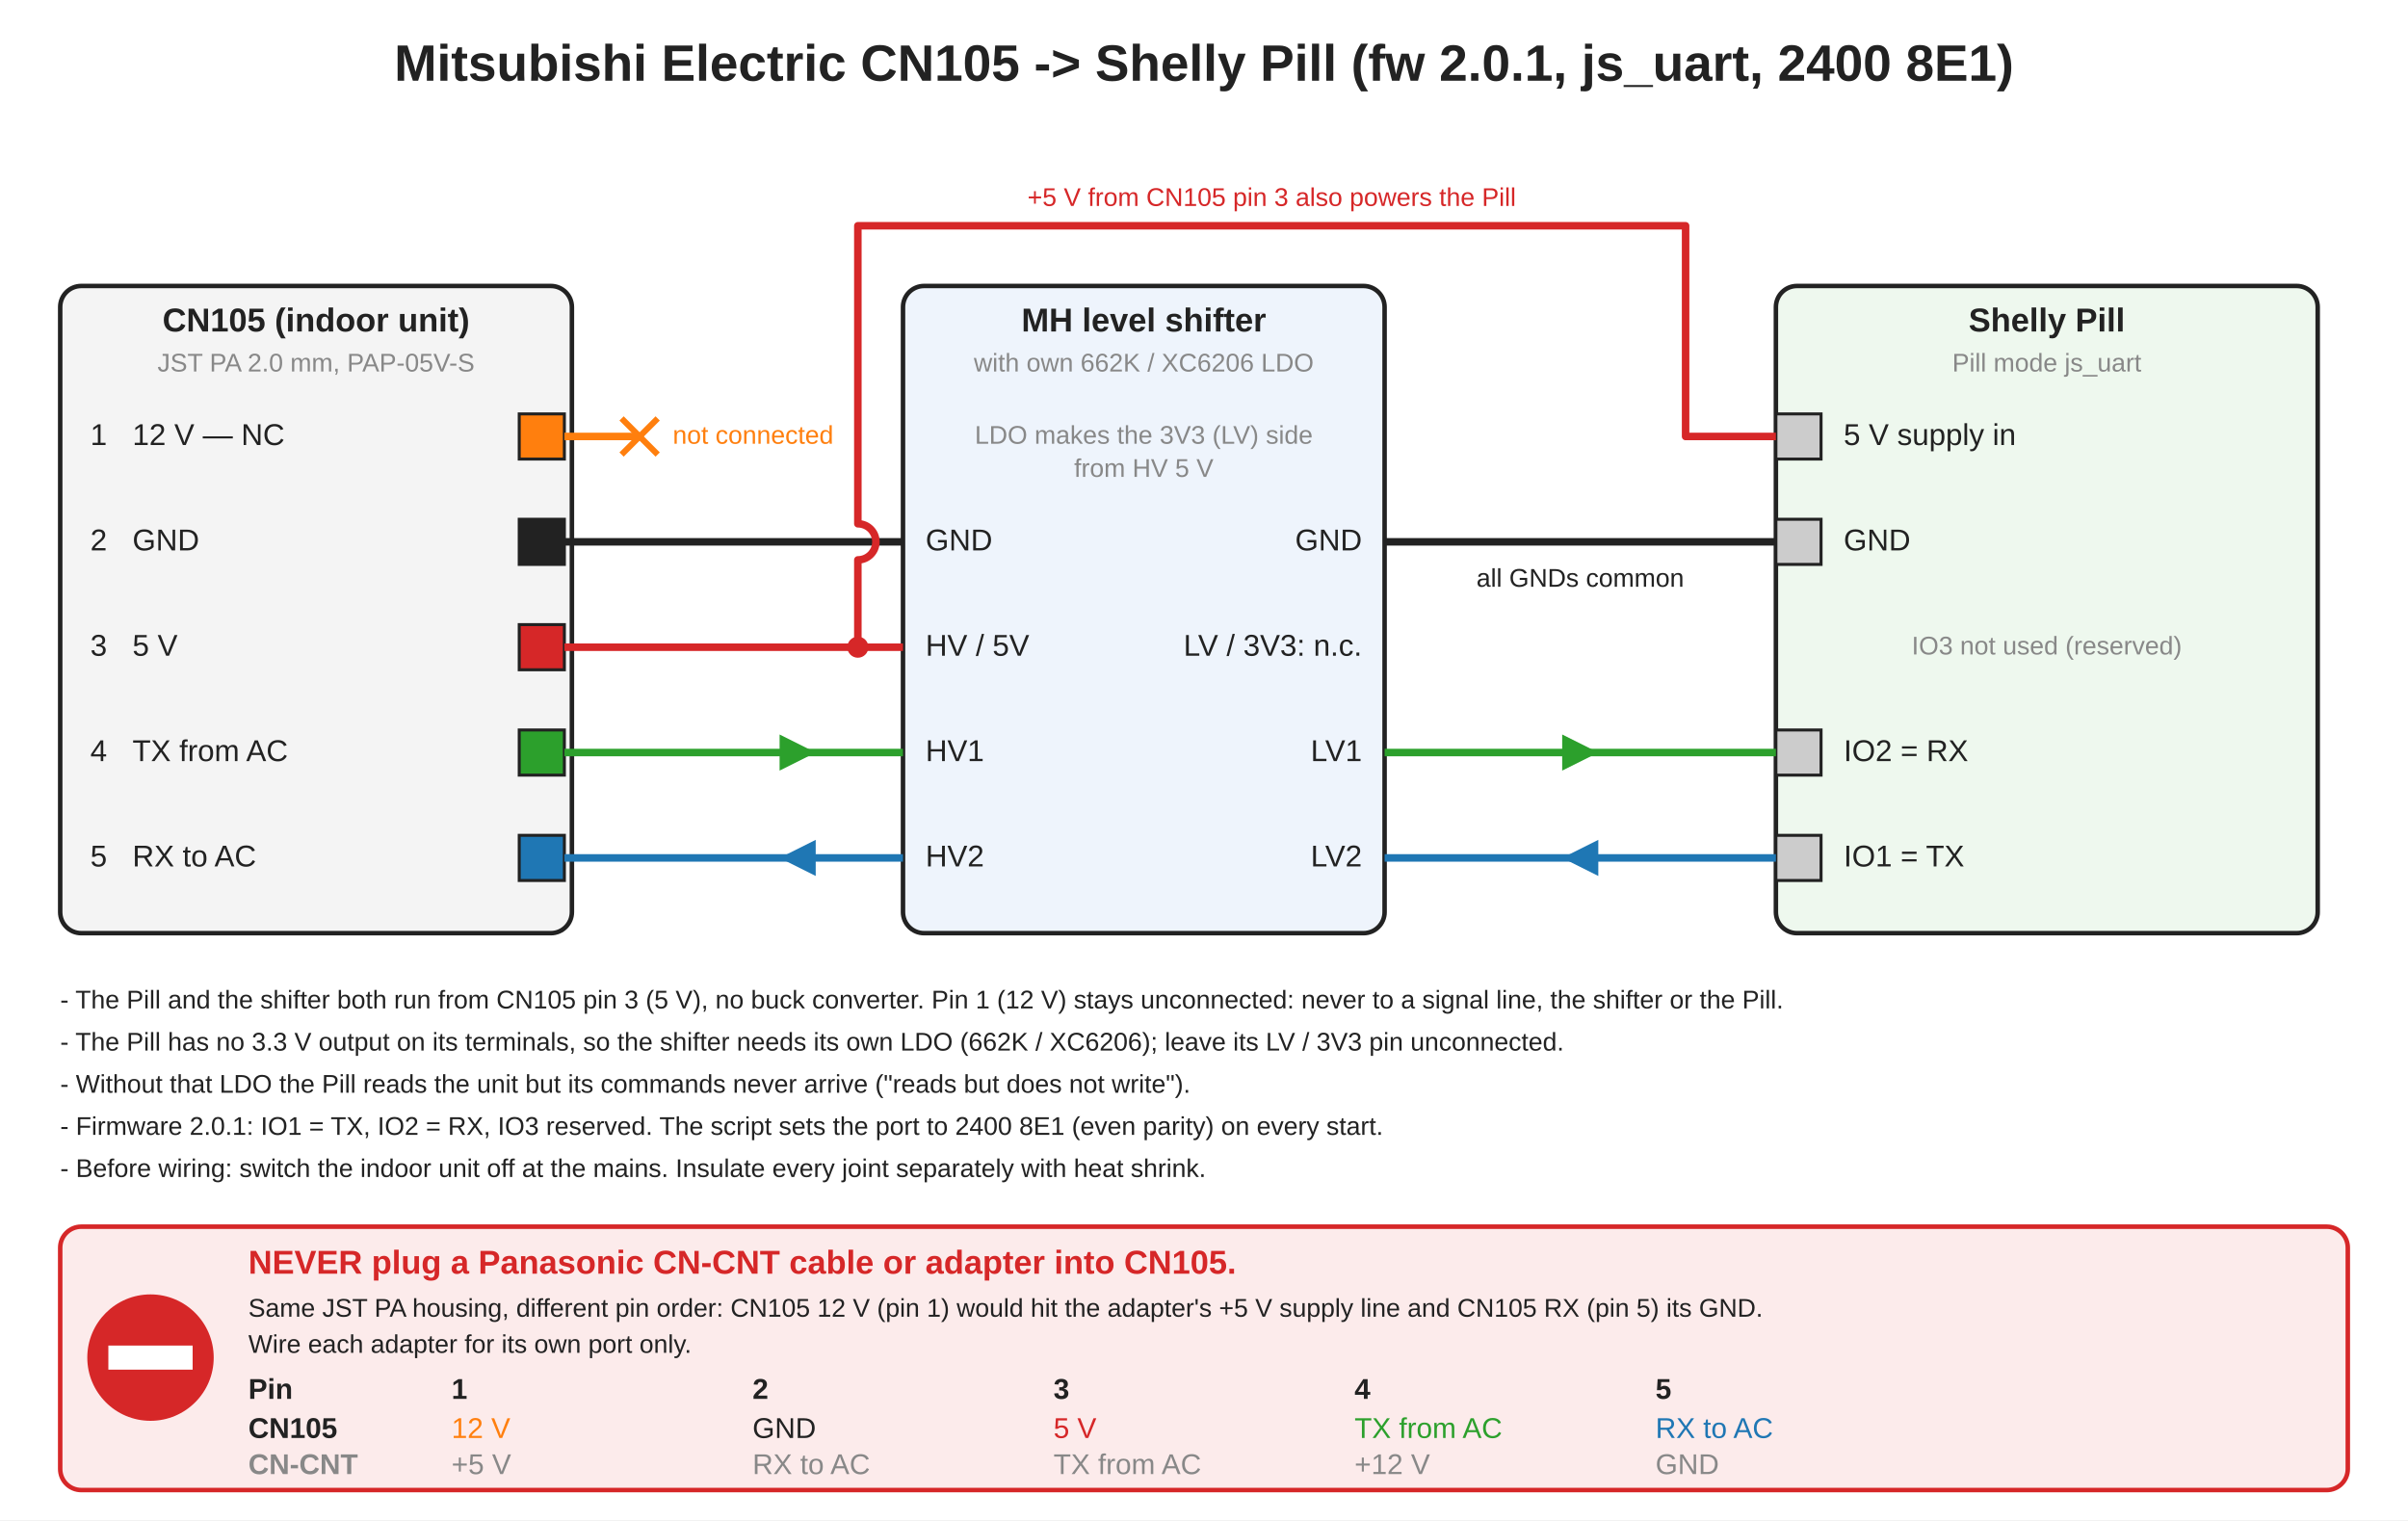
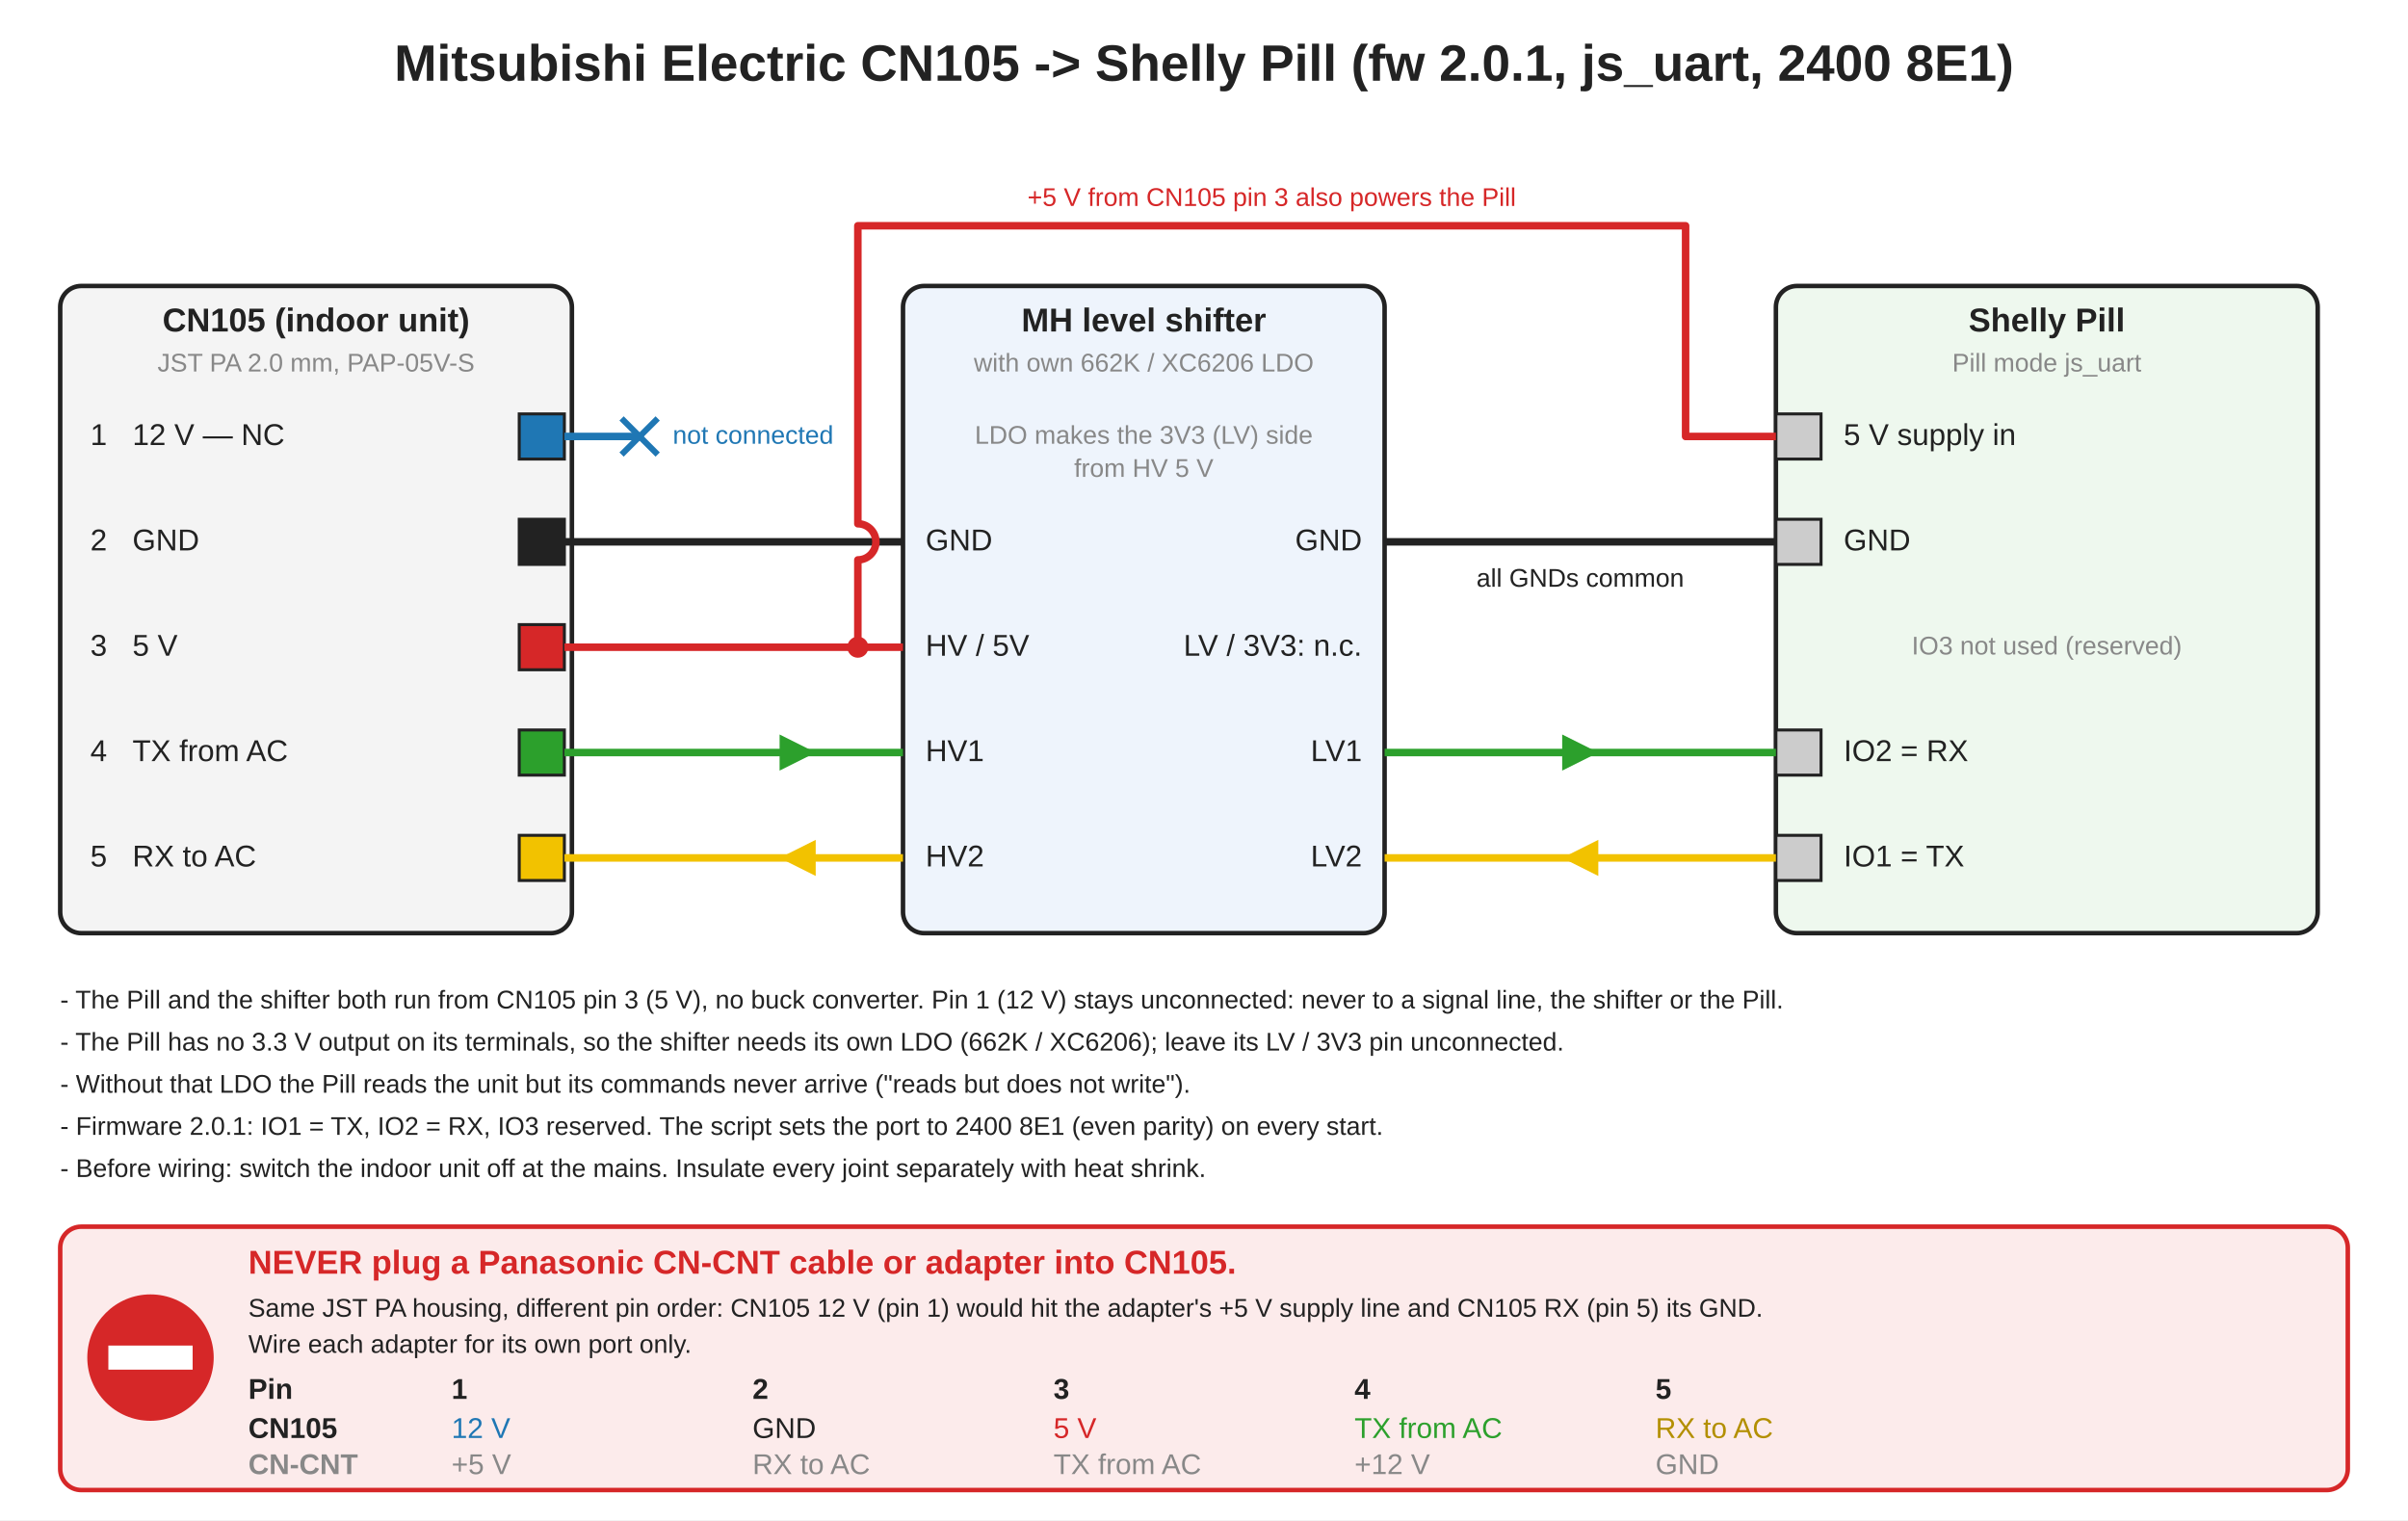
<svg xmlns="http://www.w3.org/2000/svg" width="1600" height="1010" viewBox="0 0 1600 1010" font-family="Arial, Helvetica, sans-serif">
  <defs>
    <style>
      .box   { stroke: #222222; stroke-width: 3; }
      .pin   { stroke: #222222; stroke-width: 2; }
      .w     { fill: none; stroke-width: 5; stroke-linejoin: round; }
      .t     { font-size: 22px; font-weight: bold; fill: #222222; text-anchor: middle; dominant-baseline: middle; }
      .sub   { font-size: 17px; fill: #888888; text-anchor: middle; dominant-baseline: middle; }
      .lbl   { font-size: 20px; fill: #222222; dominant-baseline: middle; }
      .end   { text-anchor: end; }
      .note  { font-size: 17px; fill: #222222; }
      .wire  { font-size: 17px; dominant-baseline: middle; text-anchor: middle; }
    </style>
  </defs>
  <rect width="1600" height="1010" fill="#ffffff" />
  <text x="800" y="44" font-size="34" font-weight="bold" fill="#222222" text-anchor="middle" dominant-baseline="middle">Mitsubishi Electric CN105 -&gt; Shelly Pill (fw 2.0.1, js_uart, 2400 8E1)</text>
  <rect class="box" x="40" y="190" width="340" height="430" rx="14" fill="#f4f4f4" />
  <text class="t" x="210" y="214">CN105 (indoor unit)</text>
  <text class="sub" x="210" y="242">JST PA 2.0 mm, PAP-05V-S</text>
  <text class="lbl" x="60" y="290">1</text>
  <text class="lbl" x="88" y="290">12 V — NC</text>
  <text class="lbl" x="60" y="360">2</text>
  <text class="lbl" x="88" y="360">GND</text>
  <text class="lbl" x="60" y="430">3</text>
  <text class="lbl" x="88" y="430">5 V</text>
  <text class="lbl" x="60" y="500">4</text>
  <text class="lbl" x="88" y="500">TX from AC</text>
  <text class="lbl" x="60" y="570">5</text>
  <text class="lbl" x="88" y="570">RX to AC</text>
-   <rect class="pin" x="345" y="275" width="30" height="30" fill="#ff7f0e" />
+   <rect class="pin" x="345" y="275" width="30" height="30" fill="#1f77b4" />
  <rect class="pin" x="345" y="345" width="30" height="30" fill="#222222" />
  <rect class="pin" x="345" y="415" width="30" height="30" fill="#d62728" />
  <rect class="pin" x="345" y="485" width="30" height="30" fill="#2ca02c" />
-   <rect class="pin" x="345" y="555" width="30" height="30" fill="#1f77b4" />
+   <rect class="pin" x="345" y="555" width="30" height="30" fill="#f2c200" />
  <rect class="box" x="600" y="190" width="320" height="430" rx="14" fill="#eef4fc" />
  <text class="t" x="760" y="214">MH level shifter</text>
  <text class="sub" x="760" y="242">with own 662K / XC6206 LDO</text>
  <text class="lbl" x="615" y="360">GND</text>
  <text class="lbl end" x="905" y="360">GND</text>
  <text class="lbl" x="615" y="430">HV / 5V</text>
  <text class="lbl end" x="905" y="430">LV / 3V3: n.c.</text>
  <text class="lbl" x="615" y="500">HV1</text>
  <text class="lbl end" x="905" y="500">LV1</text>
  <text class="lbl" x="615" y="570">HV2</text>
  <text class="lbl end" x="905" y="570">LV2</text>
  <text class="sub" x="760" y="290">LDO makes the 3V3 (LV) side</text>
  <text class="sub" x="760" y="312">from HV 5 V</text>
  <rect class="box" x="1180" y="190" width="360" height="430" rx="14" fill="#eef8ee" />
  <text class="t" x="1360" y="214">Shelly Pill</text>
  <text class="sub" x="1360" y="242">Pill mode js_uart</text>
  <rect class="pin" x="1180" y="275" width="30" height="30" fill="#cccccc" />
  <rect class="pin" x="1180" y="345" width="30" height="30" fill="#cccccc" />
  <rect class="pin" x="1180" y="485" width="30" height="30" fill="#cccccc" />
  <rect class="pin" x="1180" y="555" width="30" height="30" fill="#cccccc" />
  <text class="lbl" x="1225" y="290">5 V supply in</text>
  <text class="lbl" x="1225" y="360">GND</text>
  <text class="sub" x="1360" y="430">IO3 not used (reserved)</text>
  <text class="lbl" x="1225" y="500">IO2 = RX</text>
  <text class="lbl" x="1225" y="570">IO1 = TX</text>
-   <polyline class="w" stroke="#ff7f0e" points="375,290 425,290" />
-   <line x1="413" y1="278" x2="437" y2="302" stroke="#ff7f0e" stroke-width="4" />
-   <line x1="413" y1="302" x2="437" y2="278" stroke="#ff7f0e" stroke-width="4" />
-   <text class="wire" x="447" y="290" fill="#ff7f0e" style="text-anchor: start">not connected</text>
+   <polyline class="w" stroke="#1f77b4" points="375,290 425,290" />
+   <line x1="413" y1="278" x2="437" y2="302" stroke="#1f77b4" stroke-width="4" />
+   <line x1="413" y1="302" x2="437" y2="278" stroke="#1f77b4" stroke-width="4" />
+   <text class="wire" x="447" y="290" fill="#1f77b4" style="text-anchor: start">not connected</text>
  <polyline class="w" stroke="#222222" points="375,360 600,360" />
  <polyline class="w" stroke="#222222" points="920,360 1180,360" />
  <text class="wire" x="1050" y="385" fill="#222222">all GNDs common</text>
  <polyline class="w" stroke="#d62728" points="375,430 600,430" />
  <path class="w" stroke="#d62728" d="M570,430 L570,372 A12,12 0 0 0 570,348 L570,150 L1120,150 L1120,290 L1180,290" />
  <circle cx="570" cy="430" r="7" fill="#d62728" />
  <text class="wire" x="845" y="132" fill="#d62728">+5 V from CN105 pin 3 also powers the Pill</text>
  <polyline class="w" stroke="#2ca02c" points="375,500 600,500" />
  <polyline class="w" stroke="#2ca02c" points="920,500 1180,500" />
  <polygon fill="#2ca02c" points="518,488 542,500 518,512" />
  <polygon fill="#2ca02c" points="1038,488 1062,500 1038,512" />
-   <polyline class="w" stroke="#1f77b4" points="375,570 600,570" />
-   <polyline class="w" stroke="#1f77b4" points="920,570 1180,570" />
-   <polygon fill="#1f77b4" points="542,558 518,570 542,582" />
-   <polygon fill="#1f77b4" points="1062,558 1038,570 1062,582" />
+   <polyline class="w" stroke="#f2c200" points="375,570 600,570" />
+   <polyline class="w" stroke="#f2c200" points="920,570 1180,570" />
+   <polygon fill="#f2c200" points="542,558 518,570 542,582" />
+   <polygon fill="#f2c200" points="1062,558 1038,570 1062,582" />
  <text class="note" x="40" y="670">- The Pill and the shifter both run from CN105 pin 3 (5 V), no buck converter. Pin 1 (12 V) stays unconnected: never to a signal line, the shifter or the Pill.</text>
  <text class="note" x="40" y="698">- The Pill has no 3.3 V output on its terminals, so the shifter needs its own LDO (662K / XC6206); leave its LV / 3V3 pin unconnected.</text>
  <text class="note" x="40" y="726">- Without that LDO the Pill reads the unit but its commands never arrive ("reads but does not write").</text>
  <text class="note" x="40" y="754">- Firmware 2.0.1: IO1 = TX, IO2 = RX, IO3 reserved. The script sets the port to 2400 8E1 (even parity) on every start.</text>
  <text class="note" x="40" y="782">- Before wiring: switch the indoor unit off at the mains. Insulate every joint separately with heat shrink.</text>
  <rect x="40" y="815" width="1520" height="175" rx="14" fill="#fcebeb" stroke="#d62728" stroke-width="3" />
  <circle cx="100" cy="902" r="42" fill="#d62728" />
  <rect x="72" y="894" width="56" height="16" fill="#ffffff" />
  <text x="165" y="840" font-size="22" font-weight="bold" fill="#d62728" dominant-baseline="middle">NEVER plug a Panasonic CN-CNT cable or adapter into CN105.</text>
  <text x="165" y="870" font-size="17" fill="#222222" dominant-baseline="middle">Same JST PA housing, different pin order: CN105 12 V (pin 1) would hit the adapter's +5 V supply line and CN105 RX (pin 5) its GND.</text>
  <text x="165" y="894" font-size="17" fill="#222222" dominant-baseline="middle">Wire each adapter for its own port only.</text>
  <g font-size="19" dominant-baseline="middle">
    <text x="165" y="924" font-weight="bold" fill="#222222">Pin</text>
    <text x="300" y="924" font-weight="bold" fill="#222222">1</text>
    <text x="500" y="924" font-weight="bold" fill="#222222">2</text>
    <text x="700" y="924" font-weight="bold" fill="#222222">3</text>
    <text x="900" y="924" font-weight="bold" fill="#222222">4</text>
    <text x="1100" y="924" font-weight="bold" fill="#222222">5</text>
    <text x="165" y="950" font-weight="bold" fill="#222222">CN105</text>
-     <text x="300" y="950" fill="#ff7f0e">12 V</text>
+     <text x="300" y="950" fill="#1f77b4">12 V</text>
    <text x="500" y="950" fill="#222222">GND</text>
    <text x="700" y="950" fill="#d62728">5 V</text>
    <text x="900" y="950" fill="#2ca02c">TX from AC</text>
-     <text x="1100" y="950" fill="#1f77b4">RX to AC</text>
+     <text x="1100" y="950" fill="#b38f00">RX to AC</text>
    <text x="165" y="974" font-weight="bold" fill="#888888">CN-CNT</text>
    <text x="300" y="974" fill="#888888">+5 V</text>
    <text x="500" y="974" fill="#888888">RX to AC</text>
    <text x="700" y="974" fill="#888888">TX from AC</text>
    <text x="900" y="974" fill="#888888">+12 V</text>
    <text x="1100" y="974" fill="#888888">GND</text>
  </g>
</svg>
